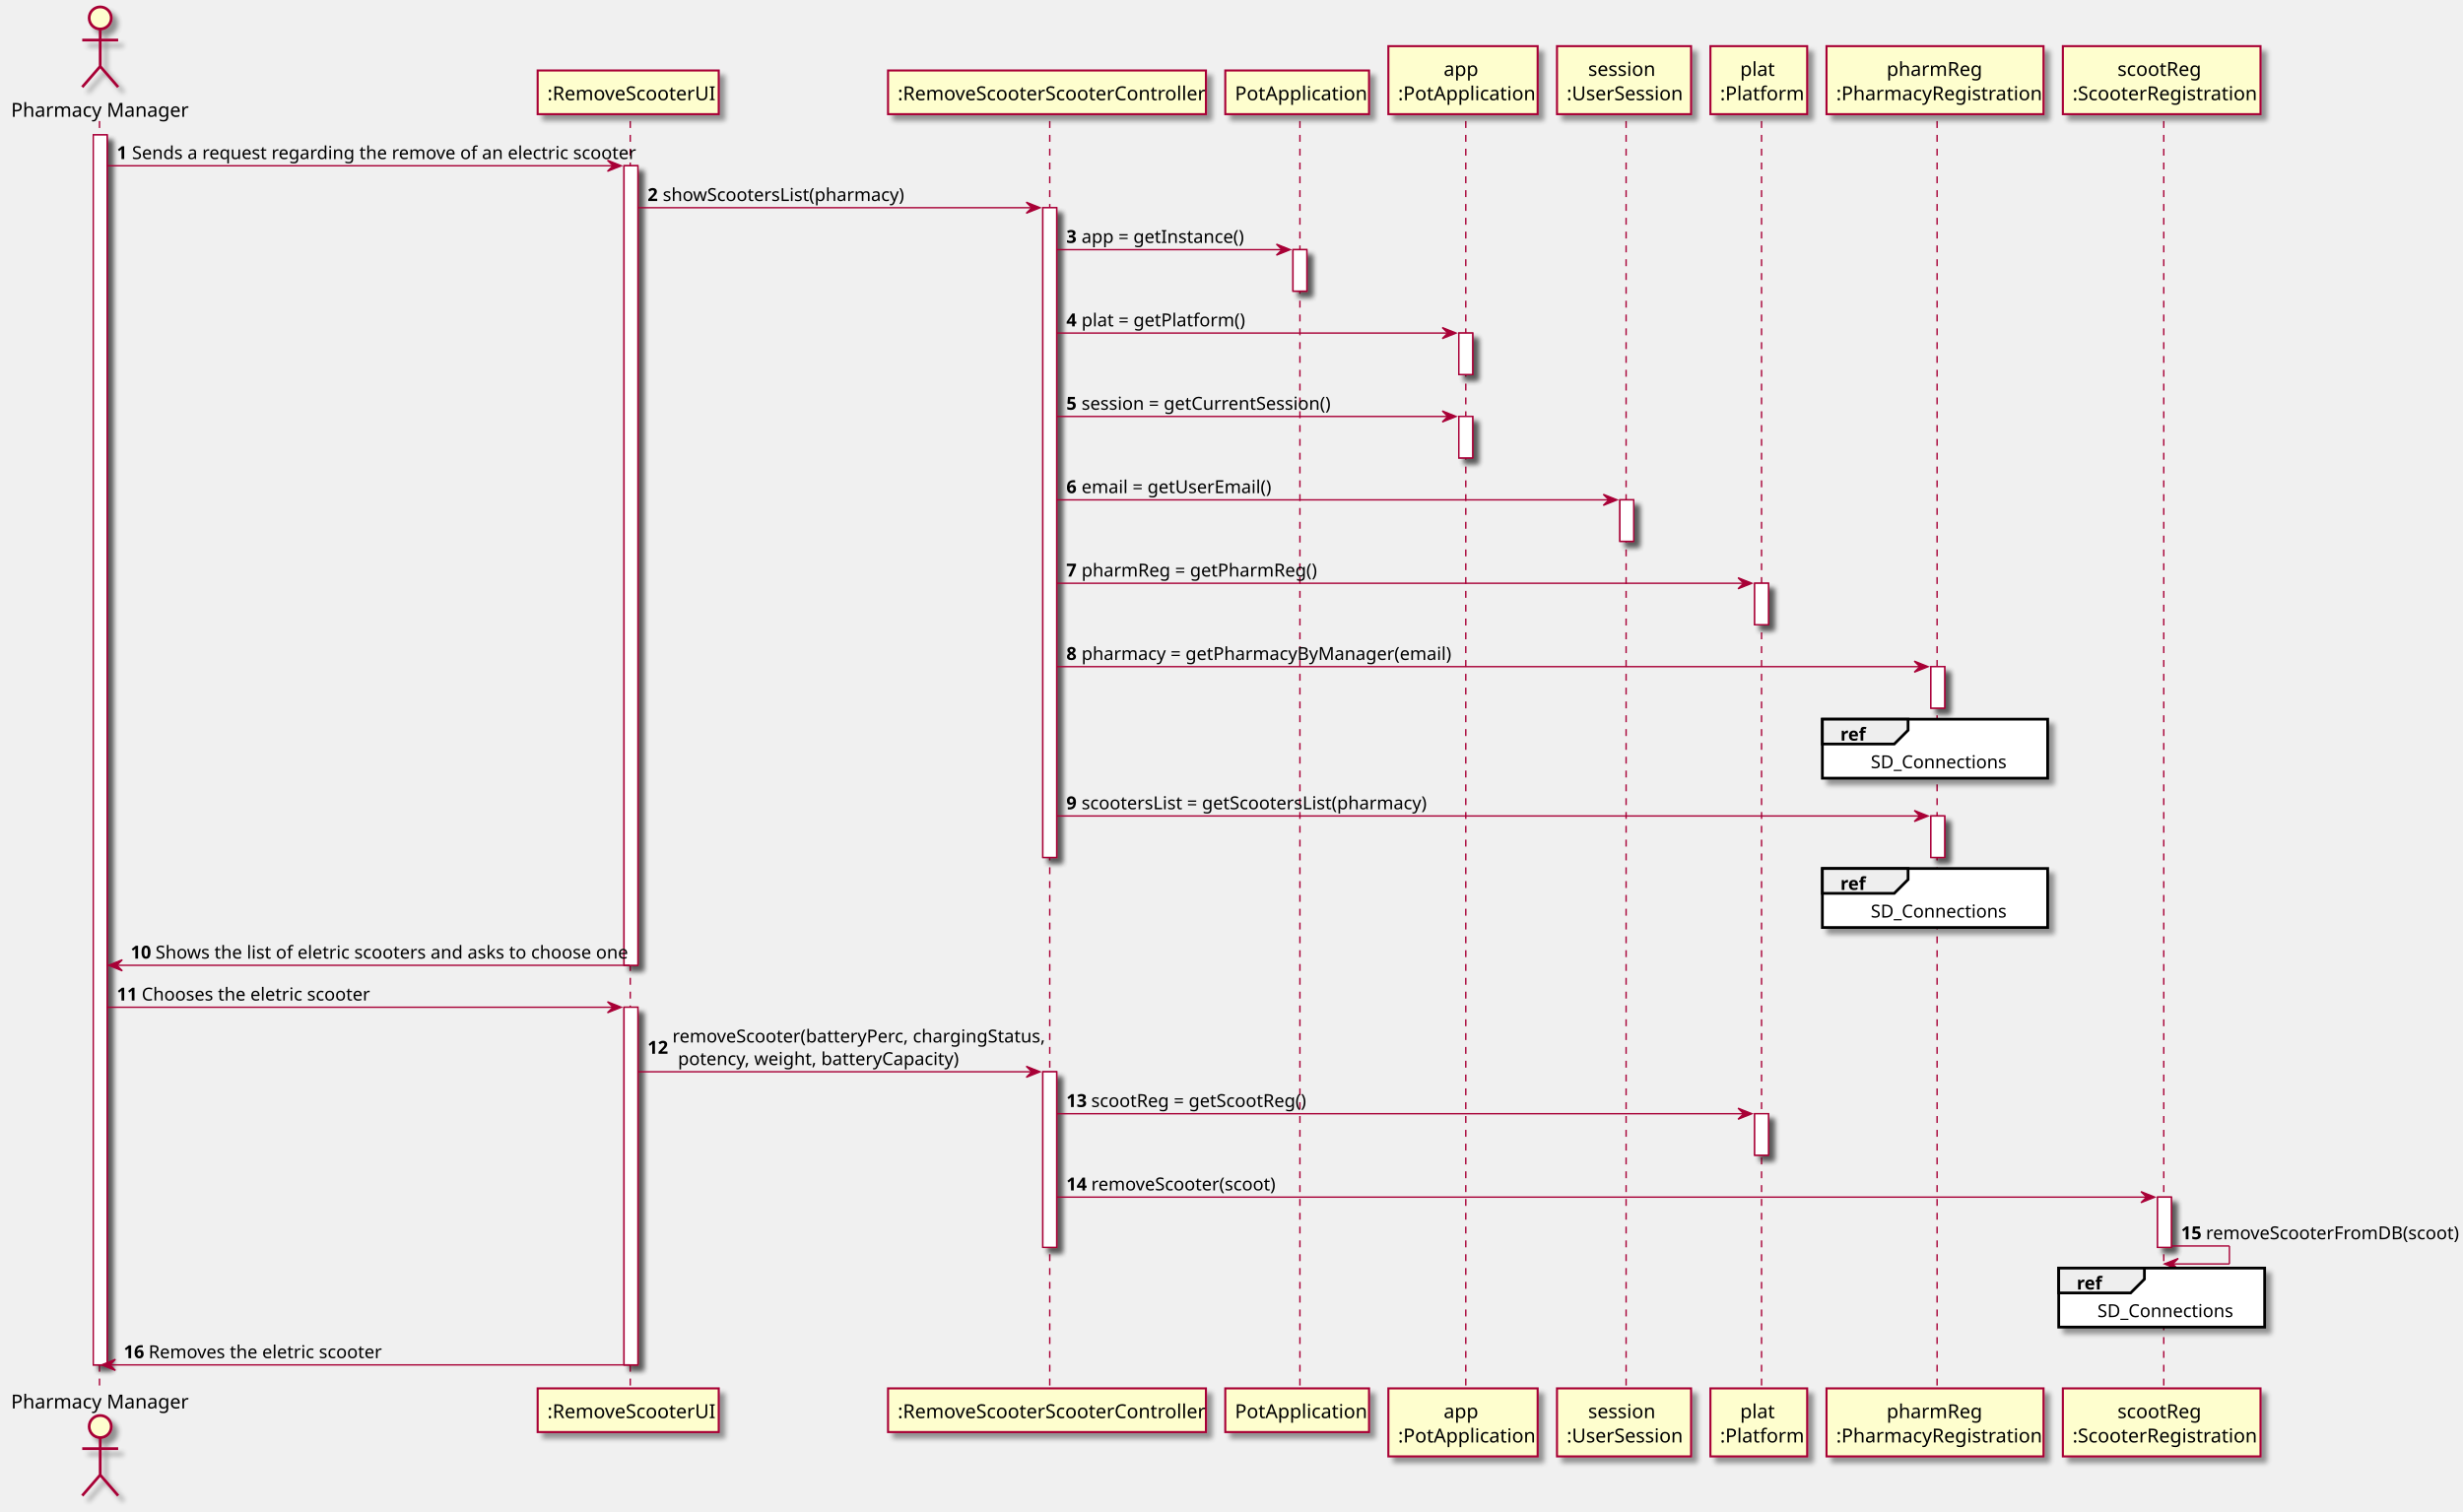
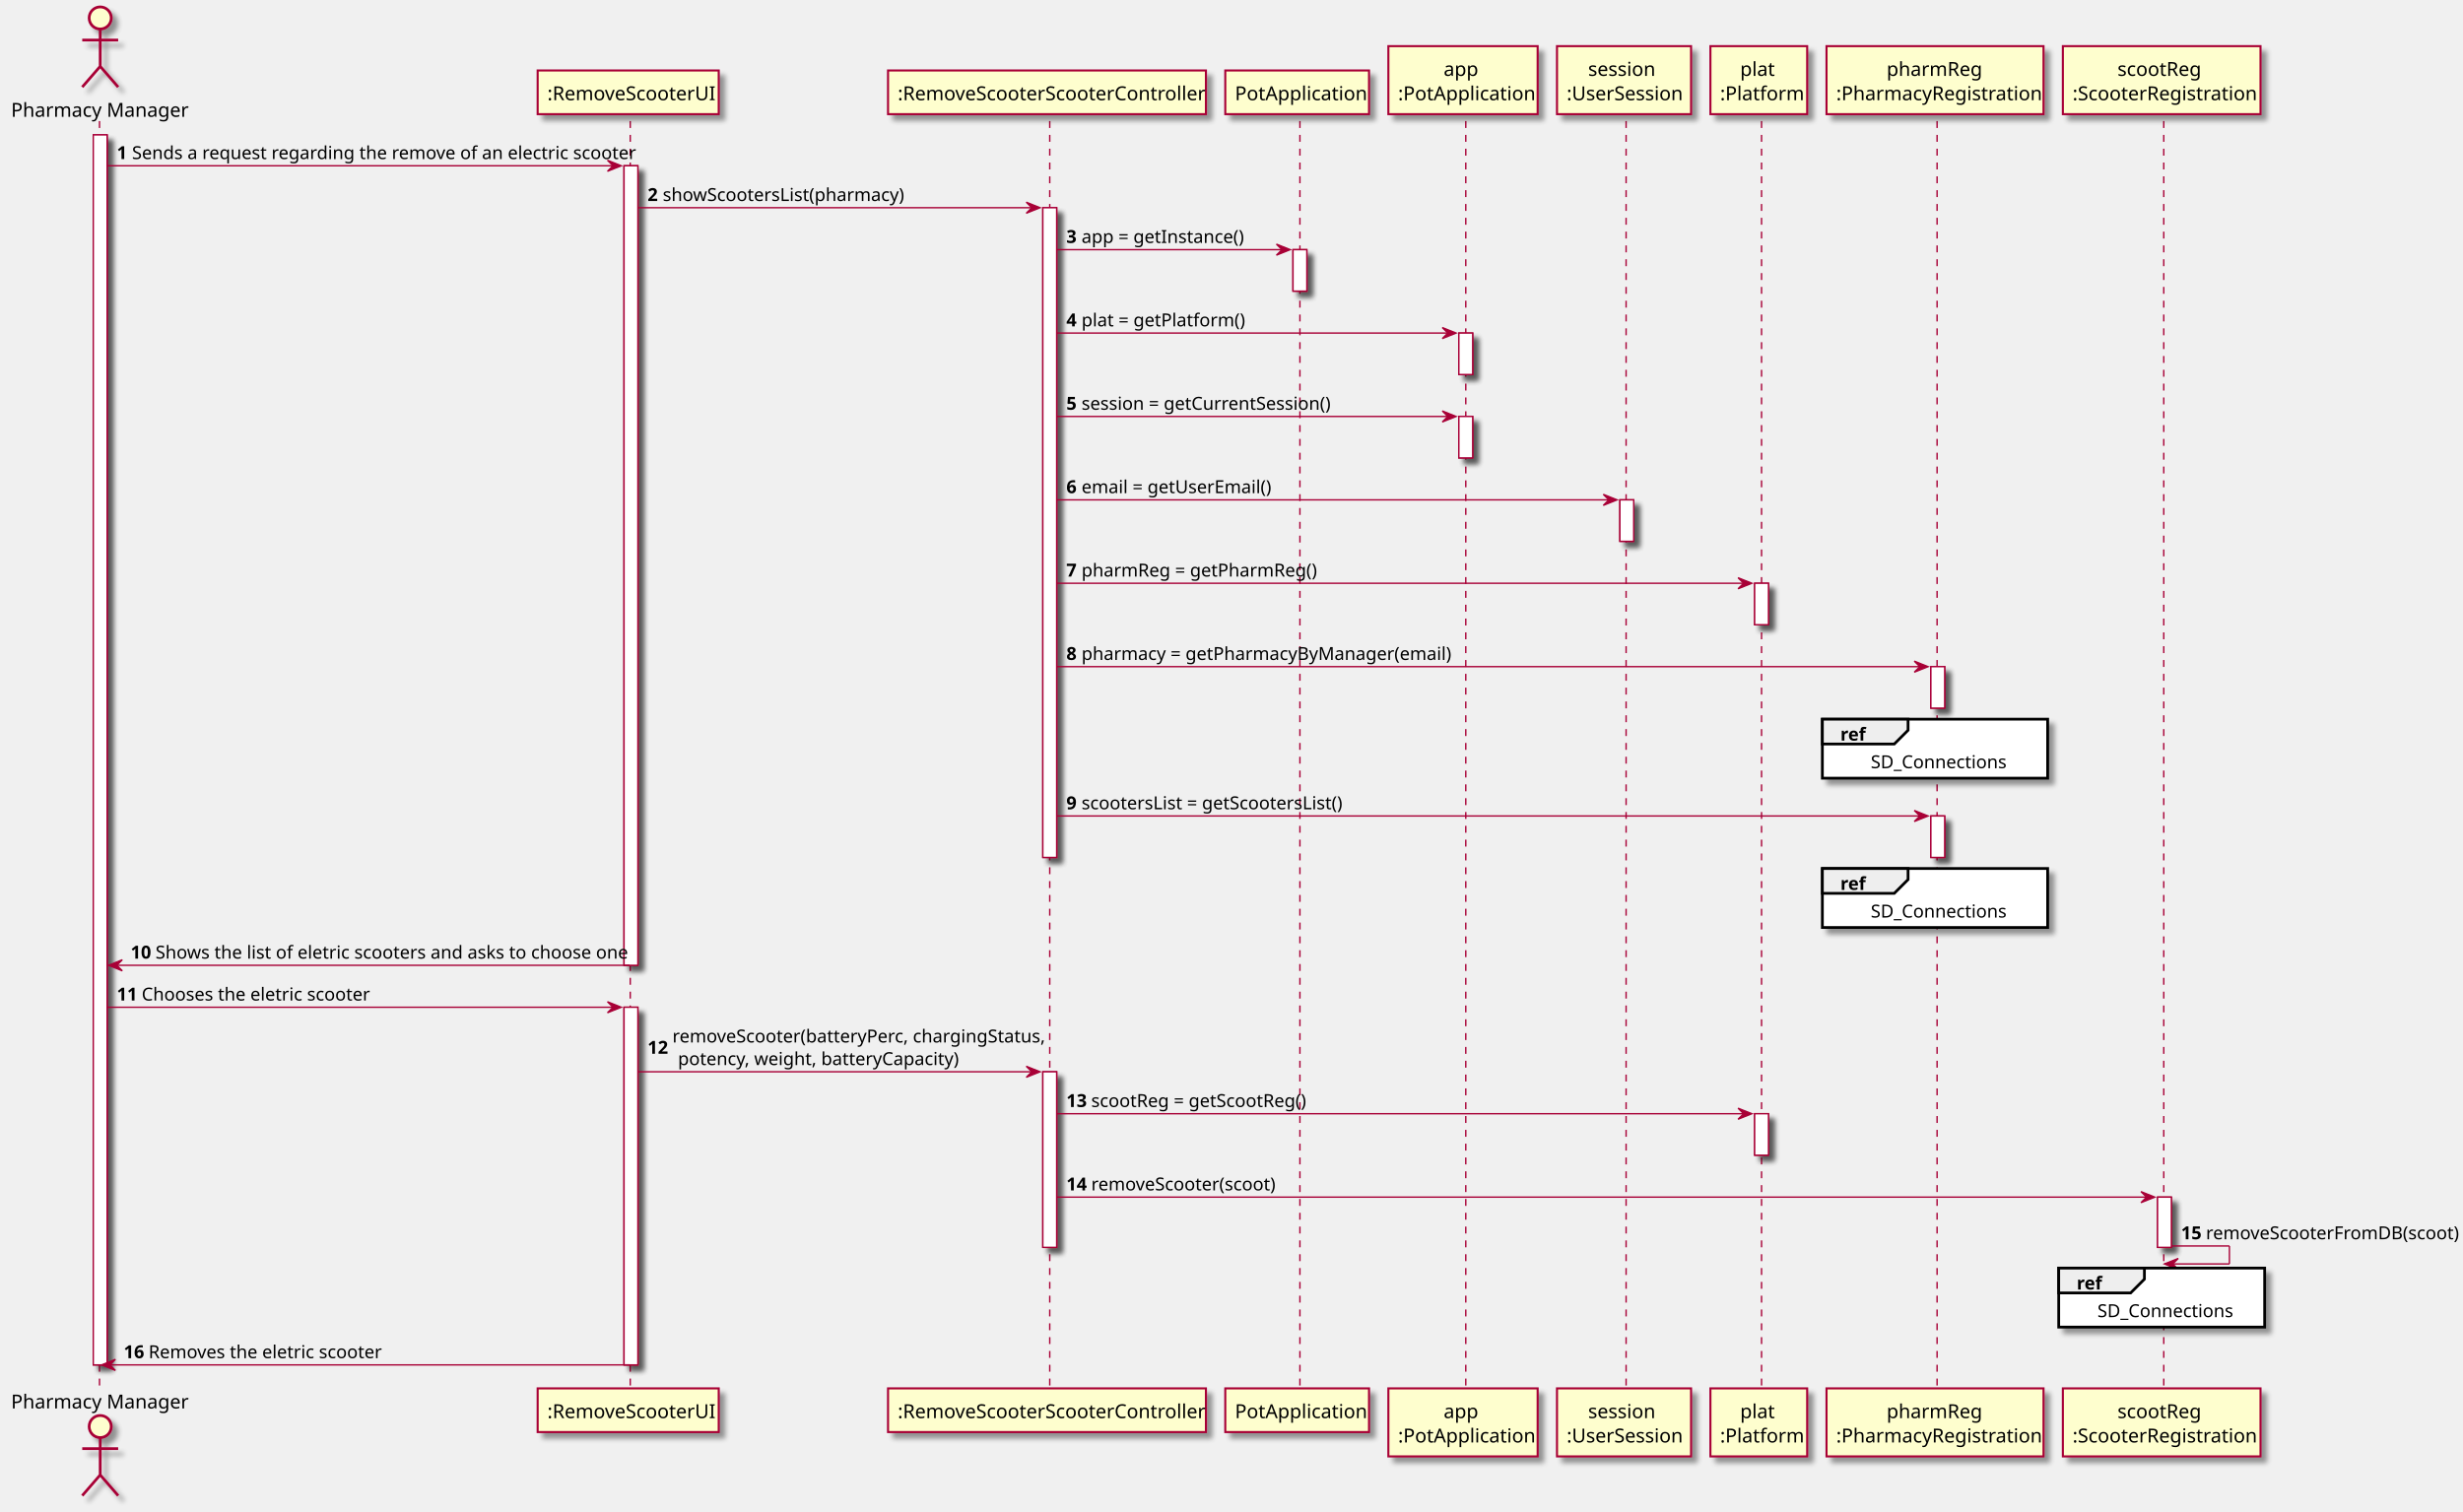
<svg xmlns="http://www.w3.org/2000/svg" contentScriptType="application/ecmascript" contentStyleType="text/css" height="1094px" preserveAspectRatio="none" style="width:1782px;height:1094px;" version="1.1" viewBox="0 0 1782 1094" width="1782px" zoomAndPan="magnify">
  <defs>
-     <filter height="300%" id="fxldm832d1rsx" width="300%" x="-1" y="-1">
+     <filter height="300%" id="f14bwdf0nwsawe" width="300%" x="-1" y="-1">
      <feGaussianBlur result="blurOut" stdDeviation="2.0" />
      <feColorMatrix in="blurOut" result="blurOut2" type="matrix" values="0 0 0 0 0 0 0 0 0 0 0 0 0 0 0 0 0 0 .4 0" />
      <feOffset dx="4.0" dy="4.0" in="blurOut2" result="blurOut3" />
      <feBlend in="SourceGraphic" in2="blurOut3" mode="normal" />
    </filter>
  </defs>
  <g>
-     <rect fill="#FFFFFF" filter="url(#fxldm832d1rsx)" height="890.086" style="stroke: #A80036; stroke-width: 1.0;" width="10" x="67.5" y="97.609" />
-     <rect fill="#FFFFFF" filter="url(#fxldm832d1rsx)" height="578.57" style="stroke: #A80036; stroke-width: 1.0;" width="10" x="451.5" y="119.961" />
-     <rect fill="#FFFFFF" filter="url(#fxldm832d1rsx)" height="258.812" style="stroke: #A80036; stroke-width: 1.0;" width="10" x="451.5" y="728.883" />
-     <rect fill="#FFFFFF" filter="url(#fxldm832d1rsx)" height="470.164" style="stroke: #A80036; stroke-width: 1.0;" width="10" x="754.5" y="150.312" />
-     <rect fill="#FFFFFF" filter="url(#fxldm832d1rsx)" height="127.055" style="stroke: #A80036; stroke-width: 1.0;" width="10" x="754.5" y="775.586" />
-     <rect fill="#FFFFFF" filter="url(#fxldm832d1rsx)" height="30" style="stroke: #A80036; stroke-width: 1.0;" width="10" x="935.5" y="180.664" />
-     <rect fill="#FFFFFF" filter="url(#fxldm832d1rsx)" height="30" style="stroke: #A80036; stroke-width: 1.0;" width="10" x="1055.5" y="241.016" />
-     <rect fill="#FFFFFF" filter="url(#fxldm832d1rsx)" height="30" style="stroke: #A80036; stroke-width: 1.0;" width="10" x="1055.5" y="301.367" />
-     <rect fill="#FFFFFF" filter="url(#fxldm832d1rsx)" height="30" style="stroke: #A80036; stroke-width: 1.0;" width="10" x="1172" y="361.719" />
-     <rect fill="#FFFFFF" filter="url(#fxldm832d1rsx)" height="30" style="stroke: #A80036; stroke-width: 1.0;" width="10" x="1269.5" y="422.07" />
-     <rect fill="#FFFFFF" filter="url(#fxldm832d1rsx)" height="30" style="stroke: #A80036; stroke-width: 1.0;" width="10" x="1269.5" y="805.938" />
-     <rect fill="#FFFFFF" filter="url(#fxldm832d1rsx)" height="30" style="stroke: #A80036; stroke-width: 1.0;" width="10" x="1397" y="482.422" />
-     <rect fill="#FFFFFF" filter="url(#fxldm832d1rsx)" height="30" style="stroke: #A80036; stroke-width: 1.0;" width="10" x="1397" y="590.477" />
-     <rect fill="#FFFFFF" filter="url(#fxldm832d1rsx)" height="36.352" style="stroke: #A80036; stroke-width: 1.0;" width="10" x="1561" y="866.289" />
+     <rect fill="#FFFFFF" filter="url(#f14bwdf0nwsawe)" height="890.086" style="stroke: #A80036; stroke-width: 1.0;" width="10" x="67.5" y="97.609" />
+     <rect fill="#FFFFFF" filter="url(#f14bwdf0nwsawe)" height="578.57" style="stroke: #A80036; stroke-width: 1.0;" width="10" x="451.5" y="119.961" />
+     <rect fill="#FFFFFF" filter="url(#f14bwdf0nwsawe)" height="258.812" style="stroke: #A80036; stroke-width: 1.0;" width="10" x="451.5" y="728.883" />
+     <rect fill="#FFFFFF" filter="url(#f14bwdf0nwsawe)" height="470.164" style="stroke: #A80036; stroke-width: 1.0;" width="10" x="754.5" y="150.312" />
+     <rect fill="#FFFFFF" filter="url(#f14bwdf0nwsawe)" height="127.055" style="stroke: #A80036; stroke-width: 1.0;" width="10" x="754.5" y="775.586" />
+     <rect fill="#FFFFFF" filter="url(#f14bwdf0nwsawe)" height="30" style="stroke: #A80036; stroke-width: 1.0;" width="10" x="935.5" y="180.664" />
+     <rect fill="#FFFFFF" filter="url(#f14bwdf0nwsawe)" height="30" style="stroke: #A80036; stroke-width: 1.0;" width="10" x="1055.5" y="241.016" />
+     <rect fill="#FFFFFF" filter="url(#f14bwdf0nwsawe)" height="30" style="stroke: #A80036; stroke-width: 1.0;" width="10" x="1055.5" y="301.367" />
+     <rect fill="#FFFFFF" filter="url(#f14bwdf0nwsawe)" height="30" style="stroke: #A80036; stroke-width: 1.0;" width="10" x="1172" y="361.719" />
+     <rect fill="#FFFFFF" filter="url(#f14bwdf0nwsawe)" height="30" style="stroke: #A80036; stroke-width: 1.0;" width="10" x="1269.5" y="422.07" />
+     <rect fill="#FFFFFF" filter="url(#f14bwdf0nwsawe)" height="30" style="stroke: #A80036; stroke-width: 1.0;" width="10" x="1269.5" y="805.938" />
+     <rect fill="#FFFFFF" filter="url(#f14bwdf0nwsawe)" height="30" style="stroke: #A80036; stroke-width: 1.0;" width="10" x="1397" y="482.422" />
+     <rect fill="#FFFFFF" filter="url(#f14bwdf0nwsawe)" height="30" style="stroke: #A80036; stroke-width: 1.0;" width="10" x="1397" y="590.477" />
+     <rect fill="#FFFFFF" filter="url(#f14bwdf0nwsawe)" height="36.352" style="stroke: #A80036; stroke-width: 1.0;" width="10" x="1561" y="866.289" />
    <line style="stroke: #A80036; stroke-width: 1.0; stroke-dasharray: 5.0,5.0;" x1="72" x2="72" y1="87.609" y2="1005.695" />
    <line style="stroke: #A80036; stroke-width: 1.0; stroke-dasharray: 5.0,5.0;" x1="456" x2="456" y1="87.609" y2="1005.695" />
    <line style="stroke: #A80036; stroke-width: 1.0; stroke-dasharray: 5.0,5.0;" x1="759.5" x2="759.5" y1="87.609" y2="1005.695" />
    <line style="stroke: #A80036; stroke-width: 1.0; stroke-dasharray: 5.0,5.0;" x1="940.5" x2="940.5" y1="87.609" y2="1005.695" />
    <line style="stroke: #A80036; stroke-width: 1.0; stroke-dasharray: 5.0,5.0;" x1="1060.5" x2="1060.5" y1="87.609" y2="1005.695" />
    <line style="stroke: #A80036; stroke-width: 1.0; stroke-dasharray: 5.0,5.0;" x1="1176.5" x2="1176.5" y1="87.609" y2="1005.695" />
    <line style="stroke: #A80036; stroke-width: 1.0; stroke-dasharray: 5.0,5.0;" x1="1274.5" x2="1274.5" y1="87.609" y2="1005.695" />
    <line style="stroke: #A80036; stroke-width: 1.0; stroke-dasharray: 5.0,5.0;" x1="1401.5" x2="1401.5" y1="87.609" y2="1005.695" />
    <line style="stroke: #A80036; stroke-width: 1.0; stroke-dasharray: 5.0,5.0;" x1="1565.5" x2="1565.5" y1="87.609" y2="1005.695" />
    <text fill="#000000" font-family="sans-serif" font-size="14" lengthAdjust="spacingAndGlyphs" textLength="123" x="8" y="84.533">Pharmacy Manager</text>
-     <ellipse cx="72.5" cy="13" fill="#FEFECE" filter="url(#fxldm832d1rsx)" rx="8" ry="8" style="stroke: #A80036; stroke-width: 2.0;" />
-     <path d="M72.5,21 L72.5,48 M59.5,29 L85.5,29 M72.5,48 L59.5,63 M72.5,48 L85.5,63 " fill="none" filter="url(#fxldm832d1rsx)" style="stroke: #A80036; stroke-width: 2.0;" />
+     <ellipse cx="72.5" cy="13" fill="#FEFECE" filter="url(#f14bwdf0nwsawe)" rx="8" ry="8" style="stroke: #A80036; stroke-width: 2.0;" />
+     <path d="M72.5,21 L72.5,48 M59.5,29 L85.5,29 M72.5,48 L59.5,63 M72.5,48 L85.5,63 " fill="none" filter="url(#f14bwdf0nwsawe)" style="stroke: #A80036; stroke-width: 2.0;" />
    <text fill="#000000" font-family="sans-serif" font-size="14" lengthAdjust="spacingAndGlyphs" textLength="123" x="8" y="1019.229">Pharmacy Manager</text>
-     <ellipse cx="72.5" cy="1032.305" fill="#FEFECE" filter="url(#fxldm832d1rsx)" rx="8" ry="8" style="stroke: #A80036; stroke-width: 2.0;" />
-     <path d="M72.5,1040.305 L72.5,1067.305 M59.5,1048.305 L85.5,1048.305 M72.5,1067.305 L59.5,1082.305 M72.5,1067.305 L85.5,1082.305 " fill="none" filter="url(#fxldm832d1rsx)" style="stroke: #A80036; stroke-width: 2.0;" />
-     <rect fill="#FEFECE" filter="url(#fxldm832d1rsx)" height="31.609" style="stroke: #A80036; stroke-width: 1.5;" width="131" x="389" y="51" />
+     <ellipse cx="72.5" cy="1032.305" fill="#FEFECE" filter="url(#f14bwdf0nwsawe)" rx="8" ry="8" style="stroke: #A80036; stroke-width: 2.0;" />
+     <path d="M72.5,1040.305 L72.5,1067.305 M59.5,1048.305 L85.5,1048.305 M72.5,1067.305 L59.5,1082.305 M72.5,1067.305 L85.5,1082.305 " fill="none" filter="url(#f14bwdf0nwsawe)" style="stroke: #A80036; stroke-width: 2.0;" />
+     <rect fill="#FEFECE" filter="url(#f14bwdf0nwsawe)" height="31.609" style="stroke: #A80036; stroke-width: 1.5;" width="131" x="389" y="51" />
    <text fill="#000000" font-family="sans-serif" font-size="14" lengthAdjust="spacingAndGlyphs" textLength="117" x="396" y="72.533">:RemoveScooterUI</text>
-     <rect fill="#FEFECE" filter="url(#fxldm832d1rsx)" height="31.609" style="stroke: #A80036; stroke-width: 1.5;" width="131" x="389" y="1004.695" />
+     <rect fill="#FEFECE" filter="url(#f14bwdf0nwsawe)" height="31.609" style="stroke: #A80036; stroke-width: 1.5;" width="131" x="389" y="1004.695" />
    <text fill="#000000" font-family="sans-serif" font-size="14" lengthAdjust="spacingAndGlyphs" textLength="117" x="396" y="1026.228">:RemoveScooterUI</text>
-     <rect fill="#FEFECE" filter="url(#fxldm832d1rsx)" height="31.609" style="stroke: #A80036; stroke-width: 1.5;" width="230" x="642.5" y="51" />
+     <rect fill="#FEFECE" filter="url(#f14bwdf0nwsawe)" height="31.609" style="stroke: #A80036; stroke-width: 1.5;" width="230" x="642.5" y="51" />
    <text fill="#000000" font-family="sans-serif" font-size="14" lengthAdjust="spacingAndGlyphs" textLength="216" x="649.5" y="72.533">:RemoveScooterScooterController</text>
-     <rect fill="#FEFECE" filter="url(#fxldm832d1rsx)" height="31.609" style="stroke: #A80036; stroke-width: 1.5;" width="230" x="642.5" y="1004.695" />
+     <rect fill="#FEFECE" filter="url(#f14bwdf0nwsawe)" height="31.609" style="stroke: #A80036; stroke-width: 1.5;" width="230" x="642.5" y="1004.695" />
    <text fill="#000000" font-family="sans-serif" font-size="14" lengthAdjust="spacingAndGlyphs" textLength="216" x="649.5" y="1026.228">:RemoveScooterScooterController</text>
-     <rect fill="#FEFECE" filter="url(#fxldm832d1rsx)" height="31.609" style="stroke: #A80036; stroke-width: 1.5;" width="104" x="886.5" y="51" />
+     <rect fill="#FEFECE" filter="url(#f14bwdf0nwsawe)" height="31.609" style="stroke: #A80036; stroke-width: 1.5;" width="104" x="886.5" y="51" />
    <text fill="#000000" font-family="sans-serif" font-size="14" lengthAdjust="spacingAndGlyphs" textLength="90" x="893.5" y="72.533">PotApplication</text>
-     <rect fill="#FEFECE" filter="url(#fxldm832d1rsx)" height="31.609" style="stroke: #A80036; stroke-width: 1.5;" width="104" x="886.5" y="1004.695" />
+     <rect fill="#FEFECE" filter="url(#f14bwdf0nwsawe)" height="31.609" style="stroke: #A80036; stroke-width: 1.5;" width="104" x="886.5" y="1004.695" />
    <text fill="#000000" font-family="sans-serif" font-size="14" lengthAdjust="spacingAndGlyphs" textLength="90" x="893.5" y="1026.228">PotApplication</text>
-     <rect fill="#FEFECE" filter="url(#fxldm832d1rsx)" height="49.219" style="stroke: #A80036; stroke-width: 1.5;" width="108" x="1004.5" y="33.391" />
+     <rect fill="#FEFECE" filter="url(#f14bwdf0nwsawe)" height="49.219" style="stroke: #A80036; stroke-width: 1.5;" width="108" x="1004.5" y="33.391" />
    <text fill="#000000" font-family="sans-serif" font-size="14" lengthAdjust="spacingAndGlyphs" textLength="24" x="1044.5" y="54.924">app</text>
    <text fill="#000000" font-family="sans-serif" font-size="14" lengthAdjust="spacingAndGlyphs" textLength="94" x="1011.5" y="72.533">:PotApplication</text>
-     <rect fill="#FEFECE" filter="url(#fxldm832d1rsx)" height="49.219" style="stroke: #A80036; stroke-width: 1.5;" width="108" x="1004.5" y="1004.695" />
+     <rect fill="#FEFECE" filter="url(#f14bwdf0nwsawe)" height="49.219" style="stroke: #A80036; stroke-width: 1.5;" width="108" x="1004.5" y="1004.695" />
    <text fill="#000000" font-family="sans-serif" font-size="14" lengthAdjust="spacingAndGlyphs" textLength="24" x="1044.5" y="1026.228">app</text>
    <text fill="#000000" font-family="sans-serif" font-size="14" lengthAdjust="spacingAndGlyphs" textLength="94" x="1011.5" y="1043.838">:PotApplication</text>
-     <rect fill="#FEFECE" filter="url(#fxldm832d1rsx)" height="49.219" style="stroke: #A80036; stroke-width: 1.5;" width="97" x="1126.5" y="33.391" />
+     <rect fill="#FEFECE" filter="url(#f14bwdf0nwsawe)" height="49.219" style="stroke: #A80036; stroke-width: 1.5;" width="97" x="1126.5" y="33.391" />
    <text fill="#000000" font-family="sans-serif" font-size="14" lengthAdjust="spacingAndGlyphs" textLength="48" x="1149" y="54.924">session</text>
    <text fill="#000000" font-family="sans-serif" font-size="14" lengthAdjust="spacingAndGlyphs" textLength="83" x="1133.5" y="72.533">:UserSession</text>
-     <rect fill="#FEFECE" filter="url(#fxldm832d1rsx)" height="49.219" style="stroke: #A80036; stroke-width: 1.5;" width="97" x="1126.5" y="1004.695" />
+     <rect fill="#FEFECE" filter="url(#f14bwdf0nwsawe)" height="49.219" style="stroke: #A80036; stroke-width: 1.5;" width="97" x="1126.5" y="1004.695" />
    <text fill="#000000" font-family="sans-serif" font-size="14" lengthAdjust="spacingAndGlyphs" textLength="48" x="1149" y="1026.228">session</text>
    <text fill="#000000" font-family="sans-serif" font-size="14" lengthAdjust="spacingAndGlyphs" textLength="83" x="1133.5" y="1043.838">:UserSession</text>
-     <rect fill="#FEFECE" filter="url(#fxldm832d1rsx)" height="49.219" style="stroke: #A80036; stroke-width: 1.5;" width="70" x="1237.5" y="33.391" />
+     <rect fill="#FEFECE" filter="url(#f14bwdf0nwsawe)" height="49.219" style="stroke: #A80036; stroke-width: 1.5;" width="70" x="1237.5" y="33.391" />
    <text fill="#000000" font-family="sans-serif" font-size="14" lengthAdjust="spacingAndGlyphs" textLength="23" x="1259" y="54.924">plat</text>
    <text fill="#000000" font-family="sans-serif" font-size="14" lengthAdjust="spacingAndGlyphs" textLength="56" x="1244.5" y="72.533">:Platform</text>
-     <rect fill="#FEFECE" filter="url(#fxldm832d1rsx)" height="49.219" style="stroke: #A80036; stroke-width: 1.5;" width="70" x="1237.5" y="1004.695" />
+     <rect fill="#FEFECE" filter="url(#f14bwdf0nwsawe)" height="49.219" style="stroke: #A80036; stroke-width: 1.5;" width="70" x="1237.5" y="1004.695" />
    <text fill="#000000" font-family="sans-serif" font-size="14" lengthAdjust="spacingAndGlyphs" textLength="23" x="1259" y="1026.228">plat</text>
    <text fill="#000000" font-family="sans-serif" font-size="14" lengthAdjust="spacingAndGlyphs" textLength="56" x="1244.5" y="1043.838">:Platform</text>
-     <rect fill="#FEFECE" filter="url(#fxldm832d1rsx)" height="49.219" style="stroke: #A80036; stroke-width: 1.5;" width="157" x="1321.5" y="33.391" />
+     <rect fill="#FEFECE" filter="url(#f14bwdf0nwsawe)" height="49.219" style="stroke: #A80036; stroke-width: 1.5;" width="157" x="1321.5" y="33.391" />
    <text fill="#000000" font-family="sans-serif" font-size="14" lengthAdjust="spacingAndGlyphs" textLength="66" x="1365" y="54.924">pharmReg</text>
    <text fill="#000000" font-family="sans-serif" font-size="14" lengthAdjust="spacingAndGlyphs" textLength="143" x="1328.5" y="72.533">:PharmacyRegistration</text>
-     <rect fill="#FEFECE" filter="url(#fxldm832d1rsx)" height="49.219" style="stroke: #A80036; stroke-width: 1.5;" width="157" x="1321.5" y="1004.695" />
+     <rect fill="#FEFECE" filter="url(#f14bwdf0nwsawe)" height="49.219" style="stroke: #A80036; stroke-width: 1.5;" width="157" x="1321.5" y="1004.695" />
    <text fill="#000000" font-family="sans-serif" font-size="14" lengthAdjust="spacingAndGlyphs" textLength="66" x="1365" y="1026.228">pharmReg</text>
    <text fill="#000000" font-family="sans-serif" font-size="14" lengthAdjust="spacingAndGlyphs" textLength="143" x="1328.5" y="1043.838">:PharmacyRegistration</text>
-     <rect fill="#FEFECE" filter="url(#fxldm832d1rsx)" height="49.219" style="stroke: #A80036; stroke-width: 1.5;" width="143" x="1492.5" y="33.391" />
+     <rect fill="#FEFECE" filter="url(#f14bwdf0nwsawe)" height="49.219" style="stroke: #A80036; stroke-width: 1.5;" width="143" x="1492.5" y="33.391" />
    <text fill="#000000" font-family="sans-serif" font-size="14" lengthAdjust="spacingAndGlyphs" textLength="60" x="1532" y="54.924">scootReg</text>
    <text fill="#000000" font-family="sans-serif" font-size="14" lengthAdjust="spacingAndGlyphs" textLength="129" x="1499.5" y="72.533">:ScooterRegistration</text>
-     <rect fill="#FEFECE" filter="url(#fxldm832d1rsx)" height="49.219" style="stroke: #A80036; stroke-width: 1.5;" width="143" x="1492.5" y="1004.695" />
+     <rect fill="#FEFECE" filter="url(#f14bwdf0nwsawe)" height="49.219" style="stroke: #A80036; stroke-width: 1.5;" width="143" x="1492.5" y="1004.695" />
    <text fill="#000000" font-family="sans-serif" font-size="14" lengthAdjust="spacingAndGlyphs" textLength="60" x="1532" y="1026.228">scootReg</text>
    <text fill="#000000" font-family="sans-serif" font-size="14" lengthAdjust="spacingAndGlyphs" textLength="129" x="1499.5" y="1043.838">:ScooterRegistration</text>
-     <rect fill="#FFFFFF" filter="url(#fxldm832d1rsx)" height="890.086" style="stroke: #A80036; stroke-width: 1.0;" width="10" x="67.5" y="97.609" />
-     <rect fill="#FFFFFF" filter="url(#fxldm832d1rsx)" height="578.57" style="stroke: #A80036; stroke-width: 1.0;" width="10" x="451.5" y="119.961" />
-     <rect fill="#FFFFFF" filter="url(#fxldm832d1rsx)" height="258.812" style="stroke: #A80036; stroke-width: 1.0;" width="10" x="451.5" y="728.883" />
-     <rect fill="#FFFFFF" filter="url(#fxldm832d1rsx)" height="470.164" style="stroke: #A80036; stroke-width: 1.0;" width="10" x="754.5" y="150.312" />
-     <rect fill="#FFFFFF" filter="url(#fxldm832d1rsx)" height="127.055" style="stroke: #A80036; stroke-width: 1.0;" width="10" x="754.5" y="775.586" />
-     <rect fill="#FFFFFF" filter="url(#fxldm832d1rsx)" height="30" style="stroke: #A80036; stroke-width: 1.0;" width="10" x="935.5" y="180.664" />
-     <rect fill="#FFFFFF" filter="url(#fxldm832d1rsx)" height="30" style="stroke: #A80036; stroke-width: 1.0;" width="10" x="1055.5" y="241.016" />
-     <rect fill="#FFFFFF" filter="url(#fxldm832d1rsx)" height="30" style="stroke: #A80036; stroke-width: 1.0;" width="10" x="1055.5" y="301.367" />
-     <rect fill="#FFFFFF" filter="url(#fxldm832d1rsx)" height="30" style="stroke: #A80036; stroke-width: 1.0;" width="10" x="1172" y="361.719" />
-     <rect fill="#FFFFFF" filter="url(#fxldm832d1rsx)" height="30" style="stroke: #A80036; stroke-width: 1.0;" width="10" x="1269.5" y="422.07" />
-     <rect fill="#FFFFFF" filter="url(#fxldm832d1rsx)" height="30" style="stroke: #A80036; stroke-width: 1.0;" width="10" x="1269.5" y="805.938" />
-     <rect fill="#FFFFFF" filter="url(#fxldm832d1rsx)" height="30" style="stroke: #A80036; stroke-width: 1.0;" width="10" x="1397" y="482.422" />
-     <rect fill="#FFFFFF" filter="url(#fxldm832d1rsx)" height="30" style="stroke: #A80036; stroke-width: 1.0;" width="10" x="1397" y="590.477" />
-     <rect fill="#FFFFFF" filter="url(#fxldm832d1rsx)" height="36.352" style="stroke: #A80036; stroke-width: 1.0;" width="10" x="1561" y="866.289" />
+     <rect fill="#FFFFFF" filter="url(#f14bwdf0nwsawe)" height="890.086" style="stroke: #A80036; stroke-width: 1.0;" width="10" x="67.5" y="97.609" />
+     <rect fill="#FFFFFF" filter="url(#f14bwdf0nwsawe)" height="578.57" style="stroke: #A80036; stroke-width: 1.0;" width="10" x="451.5" y="119.961" />
+     <rect fill="#FFFFFF" filter="url(#f14bwdf0nwsawe)" height="258.812" style="stroke: #A80036; stroke-width: 1.0;" width="10" x="451.5" y="728.883" />
+     <rect fill="#FFFFFF" filter="url(#f14bwdf0nwsawe)" height="470.164" style="stroke: #A80036; stroke-width: 1.0;" width="10" x="754.5" y="150.312" />
+     <rect fill="#FFFFFF" filter="url(#f14bwdf0nwsawe)" height="127.055" style="stroke: #A80036; stroke-width: 1.0;" width="10" x="754.5" y="775.586" />
+     <rect fill="#FFFFFF" filter="url(#f14bwdf0nwsawe)" height="30" style="stroke: #A80036; stroke-width: 1.0;" width="10" x="935.5" y="180.664" />
+     <rect fill="#FFFFFF" filter="url(#f14bwdf0nwsawe)" height="30" style="stroke: #A80036; stroke-width: 1.0;" width="10" x="1055.5" y="241.016" />
+     <rect fill="#FFFFFF" filter="url(#f14bwdf0nwsawe)" height="30" style="stroke: #A80036; stroke-width: 1.0;" width="10" x="1055.5" y="301.367" />
+     <rect fill="#FFFFFF" filter="url(#f14bwdf0nwsawe)" height="30" style="stroke: #A80036; stroke-width: 1.0;" width="10" x="1172" y="361.719" />
+     <rect fill="#FFFFFF" filter="url(#f14bwdf0nwsawe)" height="30" style="stroke: #A80036; stroke-width: 1.0;" width="10" x="1269.5" y="422.07" />
+     <rect fill="#FFFFFF" filter="url(#f14bwdf0nwsawe)" height="30" style="stroke: #A80036; stroke-width: 1.0;" width="10" x="1269.5" y="805.938" />
+     <rect fill="#FFFFFF" filter="url(#f14bwdf0nwsawe)" height="30" style="stroke: #A80036; stroke-width: 1.0;" width="10" x="1397" y="482.422" />
+     <rect fill="#FFFFFF" filter="url(#f14bwdf0nwsawe)" height="30" style="stroke: #A80036; stroke-width: 1.0;" width="10" x="1397" y="590.477" />
+     <rect fill="#FFFFFF" filter="url(#f14bwdf0nwsawe)" height="36.352" style="stroke: #A80036; stroke-width: 1.0;" width="10" x="1561" y="866.289" />
    <polygon fill="#A80036" points="439.5,115.961,449.5,119.961,439.5,123.961,443.5,119.961" style="stroke: #A80036; stroke-width: 1.0;" />
    <line style="stroke: #A80036; stroke-width: 1.0;" x1="77.5" x2="445.5" y1="119.961" y2="119.961" />
    <text fill="#000000" font-family="sans-serif" font-size="13" font-weight="bold" lengthAdjust="spacingAndGlyphs" textLength="7" x="84.5" y="115.105">1</text>
    <text fill="#000000" font-family="sans-serif" font-size="13" lengthAdjust="spacingAndGlyphs" textLength="344" x="95.5" y="115.105">Sends a request regarding the remove of an electric scooter</text>
    <polygon fill="#A80036" points="742.5,146.312,752.5,150.312,742.5,154.312,746.5,150.312" style="stroke: #A80036; stroke-width: 1.0;" />
    <line style="stroke: #A80036; stroke-width: 1.0;" x1="461.5" x2="748.5" y1="150.312" y2="150.312" />
    <text fill="#000000" font-family="sans-serif" font-size="13" font-weight="bold" lengthAdjust="spacingAndGlyphs" textLength="7" x="468.5" y="145.456">2</text>
    <text fill="#000000" font-family="sans-serif" font-size="13" lengthAdjust="spacingAndGlyphs" textLength="168" x="479.5" y="145.456">showScootersList(pharmacy)</text>
    <polygon fill="#A80036" points="923.5,176.664,933.5,180.664,923.5,184.664,927.5,180.664" style="stroke: #A80036; stroke-width: 1.0;" />
    <line style="stroke: #A80036; stroke-width: 1.0;" x1="764.5" x2="929.5" y1="180.664" y2="180.664" />
    <text fill="#000000" font-family="sans-serif" font-size="13" font-weight="bold" lengthAdjust="spacingAndGlyphs" textLength="7" x="771.5" y="175.808">3</text>
    <text fill="#000000" font-family="sans-serif" font-size="13" lengthAdjust="spacingAndGlyphs" textLength="112" x="782.5" y="175.808">app = getInstance()</text>
    <polygon fill="#A80036" points="1043.5,237.016,1053.5,241.016,1043.5,245.016,1047.5,241.016" style="stroke: #A80036; stroke-width: 1.0;" />
    <line style="stroke: #A80036; stroke-width: 1.0;" x1="764.5" x2="1049.5" y1="241.016" y2="241.016" />
    <text fill="#000000" font-family="sans-serif" font-size="13" font-weight="bold" lengthAdjust="spacingAndGlyphs" textLength="7" x="771.5" y="236.159">4</text>
    <text fill="#000000" font-family="sans-serif" font-size="13" lengthAdjust="spacingAndGlyphs" textLength="111" x="782.5" y="236.159">plat = getPlatform()</text>
    <polygon fill="#A80036" points="1043.5,297.367,1053.5,301.367,1043.5,305.367,1047.5,301.367" style="stroke: #A80036; stroke-width: 1.0;" />
    <line style="stroke: #A80036; stroke-width: 1.0;" x1="764.5" x2="1049.5" y1="301.367" y2="301.367" />
    <text fill="#000000" font-family="sans-serif" font-size="13" font-weight="bold" lengthAdjust="spacingAndGlyphs" textLength="7" x="771.5" y="296.511">5</text>
    <text fill="#000000" font-family="sans-serif" font-size="13" lengthAdjust="spacingAndGlyphs" textLength="176" x="782.5" y="296.511">session = getCurrentSession()</text>
    <polygon fill="#A80036" points="1160,357.719,1170,361.719,1160,365.719,1164,361.719" style="stroke: #A80036; stroke-width: 1.0;" />
    <line style="stroke: #A80036; stroke-width: 1.0;" x1="764.5" x2="1166" y1="361.719" y2="361.719" />
    <text fill="#000000" font-family="sans-serif" font-size="13" font-weight="bold" lengthAdjust="spacingAndGlyphs" textLength="7" x="771.5" y="356.862">6</text>
    <text fill="#000000" font-family="sans-serif" font-size="13" lengthAdjust="spacingAndGlyphs" textLength="133" x="782.5" y="356.862">email = getUserEmail()</text>
    <polygon fill="#A80036" points="1257.5,418.07,1267.5,422.07,1257.5,426.07,1261.5,422.07" style="stroke: #A80036; stroke-width: 1.0;" />
    <line style="stroke: #A80036; stroke-width: 1.0;" x1="764.5" x2="1263.5" y1="422.07" y2="422.07" />
    <text fill="#000000" font-family="sans-serif" font-size="13" font-weight="bold" lengthAdjust="spacingAndGlyphs" textLength="7" x="771.5" y="417.214">7</text>
    <text fill="#000000" font-family="sans-serif" font-size="13" lengthAdjust="spacingAndGlyphs" textLength="162" x="782.5" y="417.214">pharmReg = getPharmReg()</text>
    <polygon fill="#A80036" points="1385,478.422,1395,482.422,1385,486.422,1389,482.422" style="stroke: #A80036; stroke-width: 1.0;" />
    <line style="stroke: #A80036; stroke-width: 1.0;" x1="764.5" x2="1391" y1="482.422" y2="482.422" />
    <text fill="#000000" font-family="sans-serif" font-size="13" font-weight="bold" lengthAdjust="spacingAndGlyphs" textLength="7" x="771.5" y="477.565">8</text>
    <text fill="#000000" font-family="sans-serif" font-size="13" lengthAdjust="spacingAndGlyphs" textLength="255" x="782.5" y="477.565">pharmacy = getPharmacyByManager(email)</text>
-     <rect fill="#FFFFFF" filter="url(#fxldm832d1rsx)" height="42.703" style="stroke: #000000; stroke-width: 2.0;" width="163" x="1318.5" y="520.422" />
+     <rect fill="#FFFFFF" filter="url(#f14bwdf0nwsawe)" height="42.703" style="stroke: #000000; stroke-width: 2.0;" width="163" x="1318.5" y="520.422" />
    <polygon fill="#EEEEEE" points="1318.5,520.422,1380.5,520.422,1380.5,528.422,1370.5,538.422,1318.5,538.422,1318.5,520.422" style="stroke: #000000; stroke-width: 2.0;" />
    <text fill="#000000" font-family="sans-serif" font-size="13" font-weight="bold" lengthAdjust="spacingAndGlyphs" textLength="17" x="1331.5" y="535.917">ref</text>
    <text fill="#000000" font-family="sans-serif" font-size="13" lengthAdjust="spacingAndGlyphs" textLength="97" x="1353.5" y="555.917">SD_Connections</text>
    <polygon fill="#A80036" points="1385,586.477,1395,590.477,1385,594.477,1389,590.477" style="stroke: #A80036; stroke-width: 1.0;" />
    <line style="stroke: #A80036; stroke-width: 1.0;" x1="764.5" x2="1391" y1="590.477" y2="590.477" />
    <text fill="#000000" font-family="sans-serif" font-size="13" font-weight="bold" lengthAdjust="spacingAndGlyphs" textLength="7" x="771.5" y="585.62">9</text>
-     <text fill="#000000" font-family="sans-serif" font-size="13" lengthAdjust="spacingAndGlyphs" textLength="243" x="782.5" y="585.62">scootersList = getScootersList(pharmacy)</text>
-     <rect fill="#FFFFFF" filter="url(#fxldm832d1rsx)" height="42.703" style="stroke: #000000; stroke-width: 2.0;" width="163" x="1318.5" y="628.477" />
+     <text fill="#000000" font-family="sans-serif" font-size="13" lengthAdjust="spacingAndGlyphs" textLength="186" x="782.5" y="585.62">scootersList = getScootersList()</text>
+     <rect fill="#FFFFFF" filter="url(#f14bwdf0nwsawe)" height="42.703" style="stroke: #000000; stroke-width: 2.0;" width="163" x="1318.5" y="628.477" />
    <polygon fill="#EEEEEE" points="1318.5,628.477,1380.5,628.477,1380.5,636.477,1370.5,646.477,1318.5,646.477,1318.5,628.477" style="stroke: #000000; stroke-width: 2.0;" />
    <text fill="#000000" font-family="sans-serif" font-size="13" font-weight="bold" lengthAdjust="spacingAndGlyphs" textLength="17" x="1331.5" y="643.972">ref</text>
    <text fill="#000000" font-family="sans-serif" font-size="13" lengthAdjust="spacingAndGlyphs" textLength="97" x="1353.5" y="663.972">SD_Connections</text>
    <polygon fill="#A80036" points="88.5,694.531,78.5,698.531,88.5,702.531,84.5,698.531" style="stroke: #A80036; stroke-width: 1.0;" />
    <line style="stroke: #A80036; stroke-width: 1.0;" x1="82.5" x2="455.5" y1="698.531" y2="698.531" />
    <text fill="#000000" font-family="sans-serif" font-size="13" font-weight="bold" lengthAdjust="spacingAndGlyphs" textLength="14" x="94.5" y="693.675">10</text>
    <text fill="#000000" font-family="sans-serif" font-size="13" lengthAdjust="spacingAndGlyphs" textLength="332" x="112.5" y="693.675">Shows the list of eletric scooters and asks to choose one</text>
    <polygon fill="#A80036" points="439.5,724.883,449.5,728.883,439.5,732.883,443.5,728.883" style="stroke: #A80036; stroke-width: 1.0;" />
    <line style="stroke: #A80036; stroke-width: 1.0;" x1="77.5" x2="445.5" y1="728.883" y2="728.883" />
    <text fill="#000000" font-family="sans-serif" font-size="13" font-weight="bold" lengthAdjust="spacingAndGlyphs" textLength="14" x="84.5" y="724.026">11</text>
    <text fill="#000000" font-family="sans-serif" font-size="13" lengthAdjust="spacingAndGlyphs" textLength="159" x="102.5" y="724.026">Chooses the eletric scooter</text>
    <polygon fill="#A80036" points="742.5,771.586,752.5,775.586,742.5,779.586,746.5,775.586" style="stroke: #A80036; stroke-width: 1.0;" />
    <line style="stroke: #A80036; stroke-width: 1.0;" x1="461.5" x2="748.5" y1="775.586" y2="775.586" />
    <text fill="#000000" font-family="sans-serif" font-size="13" font-weight="bold" lengthAdjust="spacingAndGlyphs" textLength="14" x="468.5" y="762.554">12</text>
    <text fill="#000000" font-family="sans-serif" font-size="13" lengthAdjust="spacingAndGlyphs" textLength="256" x="486.5" y="754.378">removeScooter(batteryPerc, chargingStatus,</text>
    <text fill="#000000" font-family="sans-serif" font-size="13" lengthAdjust="spacingAndGlyphs" textLength="194" x="490.5" y="770.73">potency, weight, batteryCapacity)</text>
    <polygon fill="#A80036" points="1257.5,801.938,1267.5,805.938,1257.5,809.938,1261.5,805.938" style="stroke: #A80036; stroke-width: 1.0;" />
    <line style="stroke: #A80036; stroke-width: 1.0;" x1="764.5" x2="1263.5" y1="805.938" y2="805.938" />
    <text fill="#000000" font-family="sans-serif" font-size="13" font-weight="bold" lengthAdjust="spacingAndGlyphs" textLength="14" x="771.5" y="801.081">13</text>
    <text fill="#000000" font-family="sans-serif" font-size="13" lengthAdjust="spacingAndGlyphs" textLength="154" x="789.5" y="801.081">scootReg = getScootReg()</text>
    <polygon fill="#A80036" points="1549,862.289,1559,866.289,1549,870.289,1553,866.289" style="stroke: #A80036; stroke-width: 1.0;" />
    <line style="stroke: #A80036; stroke-width: 1.0;" x1="764.5" x2="1555" y1="866.289" y2="866.289" />
    <text fill="#000000" font-family="sans-serif" font-size="13" font-weight="bold" lengthAdjust="spacingAndGlyphs" textLength="14" x="771.5" y="861.433">14</text>
    <text fill="#000000" font-family="sans-serif" font-size="13" lengthAdjust="spacingAndGlyphs" textLength="126" x="789.5" y="861.433">removeScooter(scoot)</text>
    <line style="stroke: #A80036; stroke-width: 1.0;" x1="1571" x2="1613" y1="901.641" y2="901.641" />
    <line style="stroke: #A80036; stroke-width: 1.0;" x1="1613" x2="1613" y1="901.641" y2="914.641" />
    <line style="stroke: #A80036; stroke-width: 1.0;" x1="1566" x2="1613" y1="914.641" y2="914.641" />
    <polygon fill="#A80036" points="1576,910.641,1566,914.641,1576,918.641,1572,914.641" style="stroke: #A80036; stroke-width: 1.0;" />
    <text fill="#000000" font-family="sans-serif" font-size="13" font-weight="bold" lengthAdjust="spacingAndGlyphs" textLength="14" x="1578" y="896.784">15</text>
    <text fill="#000000" font-family="sans-serif" font-size="13" lengthAdjust="spacingAndGlyphs" textLength="174" x="1596" y="896.784">removeScooterFromDB(scoot)</text>
-     <rect fill="#FFFFFF" filter="url(#fxldm832d1rsx)" height="42.703" style="stroke: #000000; stroke-width: 2.0;" width="149" x="1489.5" y="917.641" />
+     <rect fill="#FFFFFF" filter="url(#f14bwdf0nwsawe)" height="42.703" style="stroke: #000000; stroke-width: 2.0;" width="149" x="1489.5" y="917.641" />
    <polygon fill="#EEEEEE" points="1489.5,917.641,1551.5,917.641,1551.5,925.641,1541.5,935.641,1489.5,935.641,1489.5,917.641" style="stroke: #000000; stroke-width: 2.0;" />
    <text fill="#000000" font-family="sans-serif" font-size="13" font-weight="bold" lengthAdjust="spacingAndGlyphs" textLength="17" x="1502.5" y="933.136">ref</text>
    <text fill="#000000" font-family="sans-serif" font-size="13" lengthAdjust="spacingAndGlyphs" textLength="97" x="1517.5" y="953.136">SD_Connections</text>
    <polygon fill="#A80036" points="83.5,983.695,73.5,987.695,83.5,991.695,79.5,987.695" style="stroke: #A80036; stroke-width: 1.0;" />
    <line style="stroke: #A80036; stroke-width: 1.0;" x1="77.5" x2="455.5" y1="987.695" y2="987.695" />
    <text fill="#000000" font-family="sans-serif" font-size="13" font-weight="bold" lengthAdjust="spacingAndGlyphs" textLength="14" x="89.5" y="982.839">16</text>
    <text fill="#000000" font-family="sans-serif" font-size="13" lengthAdjust="spacingAndGlyphs" textLength="161" x="107.5" y="982.839">Removes the eletric scooter</text>
  </g>
</svg>
